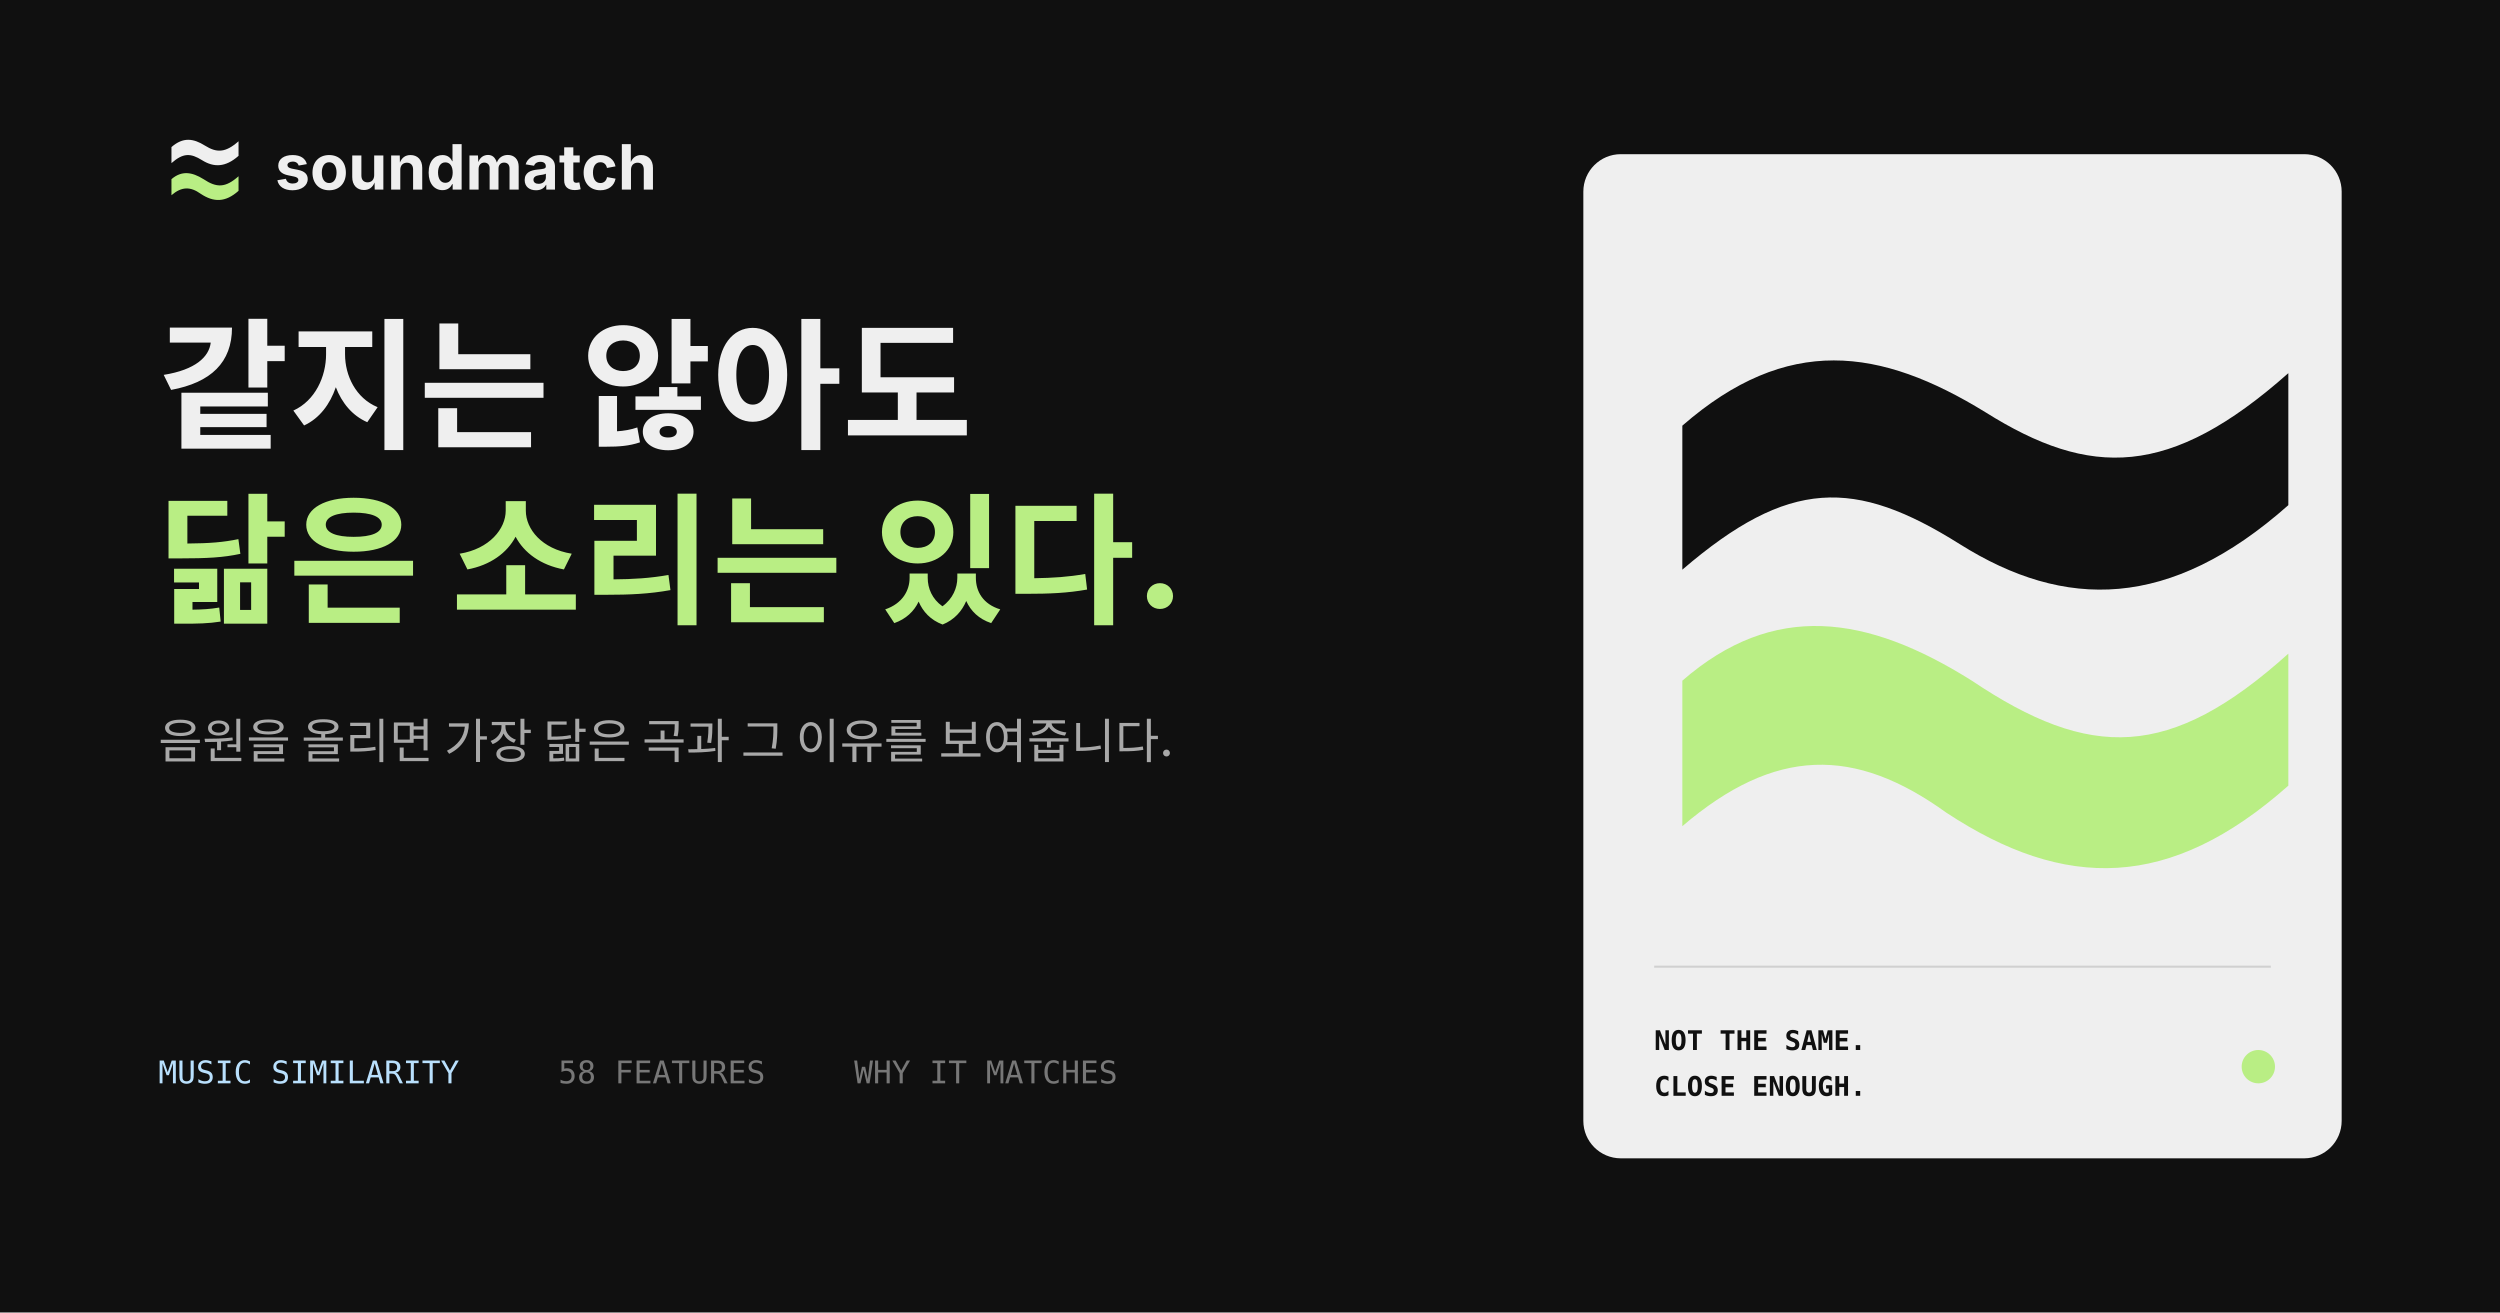
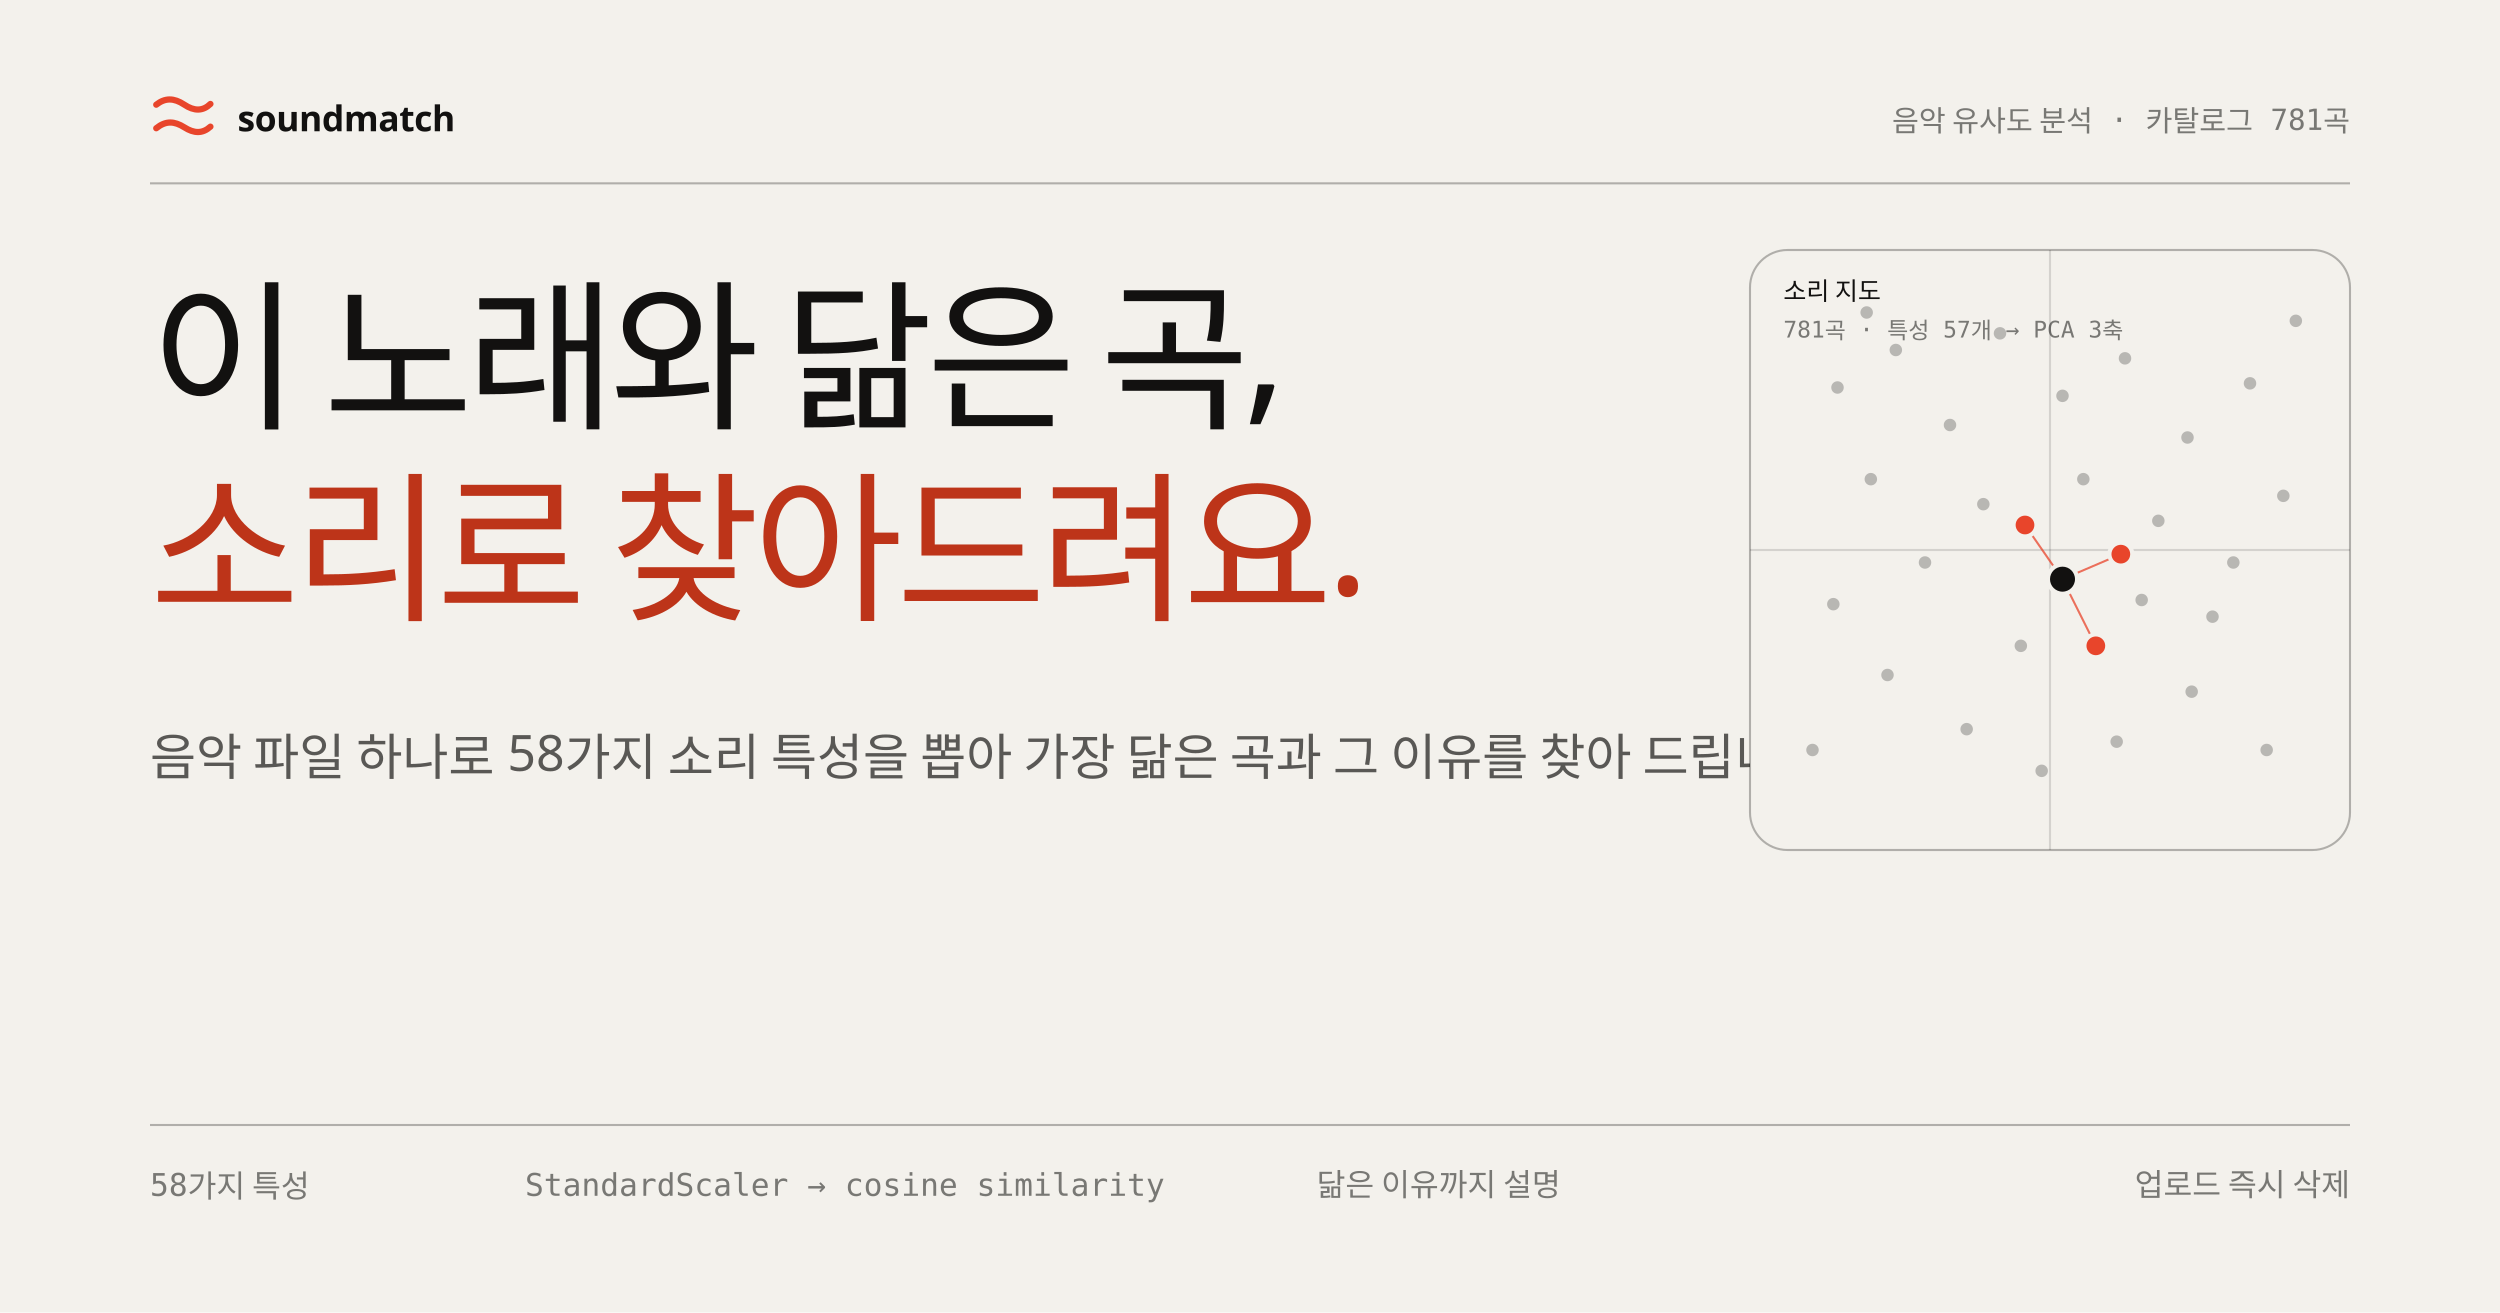
<svg xmlns="http://www.w3.org/2000/svg" viewBox="0 0 1200 630" width="1200" height="630">
-   <rect width="1200" height="630" fill="#101010" />
-   <g transform="translate(76 58)">
-     <g transform="scale(.7)">
-       <path fill="#efefef" d="M9 18c8-7 15-6 23-1 8 5 14 5 23-3v10c-9 8-17 8-25 3-8-5-13-5-21 2Z" />
-       <path fill="#b9ee84" d="M9 40c7-6 14-5 22 0 9 6 15 6 24-2v10c-9 8-17 8-26 2-7-5-13-5-20 1Z" />
+   <rect width="1200" height="630" fill="#F3F1EC" />
+   <line x1="72" y1="88" x2="1128" y2="88" stroke="#121110" stroke-opacity=".3" />
+   <g transform="translate(72 44)">
+     <g transform="scale(.5)" fill="none" stroke="#E8452B" stroke-width="6" stroke-linecap="round">
+       <path d="M6 12.5C14.5 5.8 23 5.9 32.8 12.4C42.5 18.9 50.8 18.8 58 11.8" />
+       <path d="M6 35.1C15.1 27.7 23.4 28.2 32.9 34.2C42.3 40.2 50.4 40.5 58 33.6" />
    </g>
-     <text x="56" y="33" fill="#efefef" font-family="Pretendard, Inter, sans-serif" font-size="30" font-weight="700">soundmatch</text>
+     <text x="42" y="19" fill="#121110" font-family="Pretendard Variable, Pretendard, Apple SD Gothic Neo, sans-serif" font-size="17" font-weight="600" letter-spacing="-.2">soundmatch</text>
  </g>
-   <g transform="translate(76 210)" font-family="Pretendard, Inter, sans-serif">
-     <text x="0" y="0" fill="#efefef" font-size="68" font-weight="800">같지는 않아도</text>
-     <text x="0" y="84" fill="#b9ee84" font-size="68" font-weight="800">닮은 소리는 있다.</text>
-     <text x="0" y="154" fill="#efefef" fill-opacity=".68" font-size="23" font-weight="500">음원을 올리면 가장 닮은 곡과 그 이유를 보여줍니다.</text>
+   <text x="1128" y="63" text-anchor="end" fill="#121110" fill-opacity=".54" font-family="IBM Plex Mono, Menlo, monospace" font-size="14">음악 유사도 분석 · 카탈로그 781곡</text>
+   <g transform="translate(72 200)" font-family="Pretendard Variable, Pretendard, Apple SD Gothic Neo, sans-serif" font-weight="500" letter-spacing="-3">
+     <text x="0" y="0" fill="#121110" font-size="78">이 노래와 닮은 곡,</text>
+     <text x="0" y="92" fill="#BD3419" font-size="78">소리로 찾아드려요.</text>
  </g>
-   <g transform="translate(76 520)" font-family="JetBrains Mono, monospace" font-size="15" font-weight="500">
-     <text x="0" y="0" fill="#b9e0fd">MUSIC SIMILARITY</text>
-     <text x="192" y="0" fill="#efefef" fill-opacity=".46">58 FEATURES</text>
-     <text x="334" y="0" fill="#efefef" fill-opacity=".46">WHY IT MATCHES</text>
+   <text x="72" y="372" fill="#121110" fill-opacity=".68" font-family="Pretendard Variable, Pretendard, Apple SD Gothic Neo, sans-serif" font-size="24">음악 파일 하나로 58가지 소리 특성을 뽑아 가장 닮은 곡과 그 이유를 찾아 드립니다.</text>
+   <g transform="translate(840 120)">
+     <rect x="0" y="0" width="288" height="288" rx="18" fill="#F3F1EC" stroke="#121110" stroke-opacity=".3" />
+     <line x1="144" y1="0" x2="144" y2="288" stroke="#121110" stroke-opacity=".14" />
+     <line x1="0" y1="144" x2="288" y2="144" stroke="#121110" stroke-opacity=".14" />
+     <g fill="#121110" fill-opacity=".26">
+       <circle cx="42" cy="66" r="3" />
+       <circle cx="70" cy="48" r="3" />
+       <circle cx="96" cy="84" r="3" />
+       <circle cx="58" cy="110" r="3" />
+       <circle cx="120" cy="40" r="3" />
+       <circle cx="150" cy="70" r="3" />
+       <circle cx="180" cy="52" r="3" />
+       <circle cx="210" cy="90" r="3" />
+       <circle cx="240" cy="64" r="3" />
+       <circle cx="256" cy="118" r="3" />
+       <circle cx="232" cy="150" r="3" />
+       <circle cx="196" cy="130" r="3" />
+       <circle cx="84" cy="150" r="3" />
+       <circle cx="40" cy="170" r="3" />
+       <circle cx="66" cy="204" r="3" />
+       <circle cx="104" cy="230" r="3" />
+       <circle cx="140" cy="250" r="3" />
+       <circle cx="176" cy="236" r="3" />
+       <circle cx="212" cy="212" r="3" />
+       <circle cx="248" cy="240" r="3" />
+       <circle cx="30" cy="240" r="3" />
+       <circle cx="130" cy="190" r="3" />
+       <circle cx="160" cy="110" r="3" />
+       <circle cx="222" cy="176" r="3" />
+       <circle cx="112" cy="122" r="3" />
+       <circle cx="188" cy="168" r="3" />
+       <circle cx="56" cy="30" r="3" />
+       <circle cx="262" cy="34" r="3" />
+     </g>
+     <g stroke="#E8452B" stroke-opacity=".75">
+       <line x1="150" y1="158" x2="132" y2="132" />
+       <line x1="150" y1="158" x2="178" y2="146" />
+       <line x1="150" y1="158" x2="166" y2="190" />
+     </g>
+     <g fill="#E8452B" stroke="#F3F1EC" stroke-width="2">
+       <circle cx="132" cy="132" r="5.5" />
+       <circle cx="178" cy="146" r="5.5" />
+       <circle cx="166" cy="190" r="5.5" />
+     </g>
+     <circle cx="150" cy="158" r="7" fill="#121110" stroke="#F3F1EC" stroke-width="2" />
+     <text x="16" y="24" fill="#121110" font-family="IBM Plex Mono, Menlo, monospace" font-size="12" font-weight="500">소리 지도</text>
+     <text x="16" y="42" fill="#121110" fill-opacity=".54" font-family="IBM Plex Mono, Menlo, monospace" font-size="11">781곡 · 특성 57개 → PCA 3축</text>
  </g>
-   <g transform="translate(760 74)">
-     <rect width="364" height="482" rx="18" fill="#efefef" />
-     <path fill="#101010" d="M44 156c70-61 132-52 202-9 70 44 123 44 202-26v88c-79 70-149 70-219 26-70-44-114-44-185 17Z" transform="scale(.72) translate(22 25)" />
-     <path fill="#b9ee84" d="M44 326c61-53 123-44 193 0 79 53 132 53 211-18v88c-79 70-149 70-228 18-61-44-114-44-176 9Z" transform="scale(.72) translate(22 25)" />
-     <line x1="34" y1="390" x2="330" y2="390" stroke="#101010" stroke-opacity=".14" />
-     <text x="34" y="430" fill="#101010" font-family="JetBrains Mono, monospace" font-size="13" font-weight="600">NOT THE SAME.</text>
-     <text x="34" y="452" fill="#101010" font-family="JetBrains Mono, monospace" font-size="13" font-weight="600">CLOSE ENOUGH.</text>
-     <circle cx="324" cy="438" r="8" fill="#b9ee84" />
+   <line x1="72" y1="540" x2="1128" y2="540" stroke="#121110" stroke-opacity=".3" />
+   <g transform="translate(72 574)" font-family="IBM Plex Mono, Menlo, monospace" font-size="15" fill="#121110" fill-opacity=".54">
+     <text x="0" y="0">58가지 특성</text>
+     <text x="180" y="0">StandardScaler → cosine similarity</text>
+     <text x="560" y="0">닮은 이유까지 설명</text>
+     <text x="1056" y="0" text-anchor="end">업로드 즉시 삭제</text>
  </g>
</svg>
